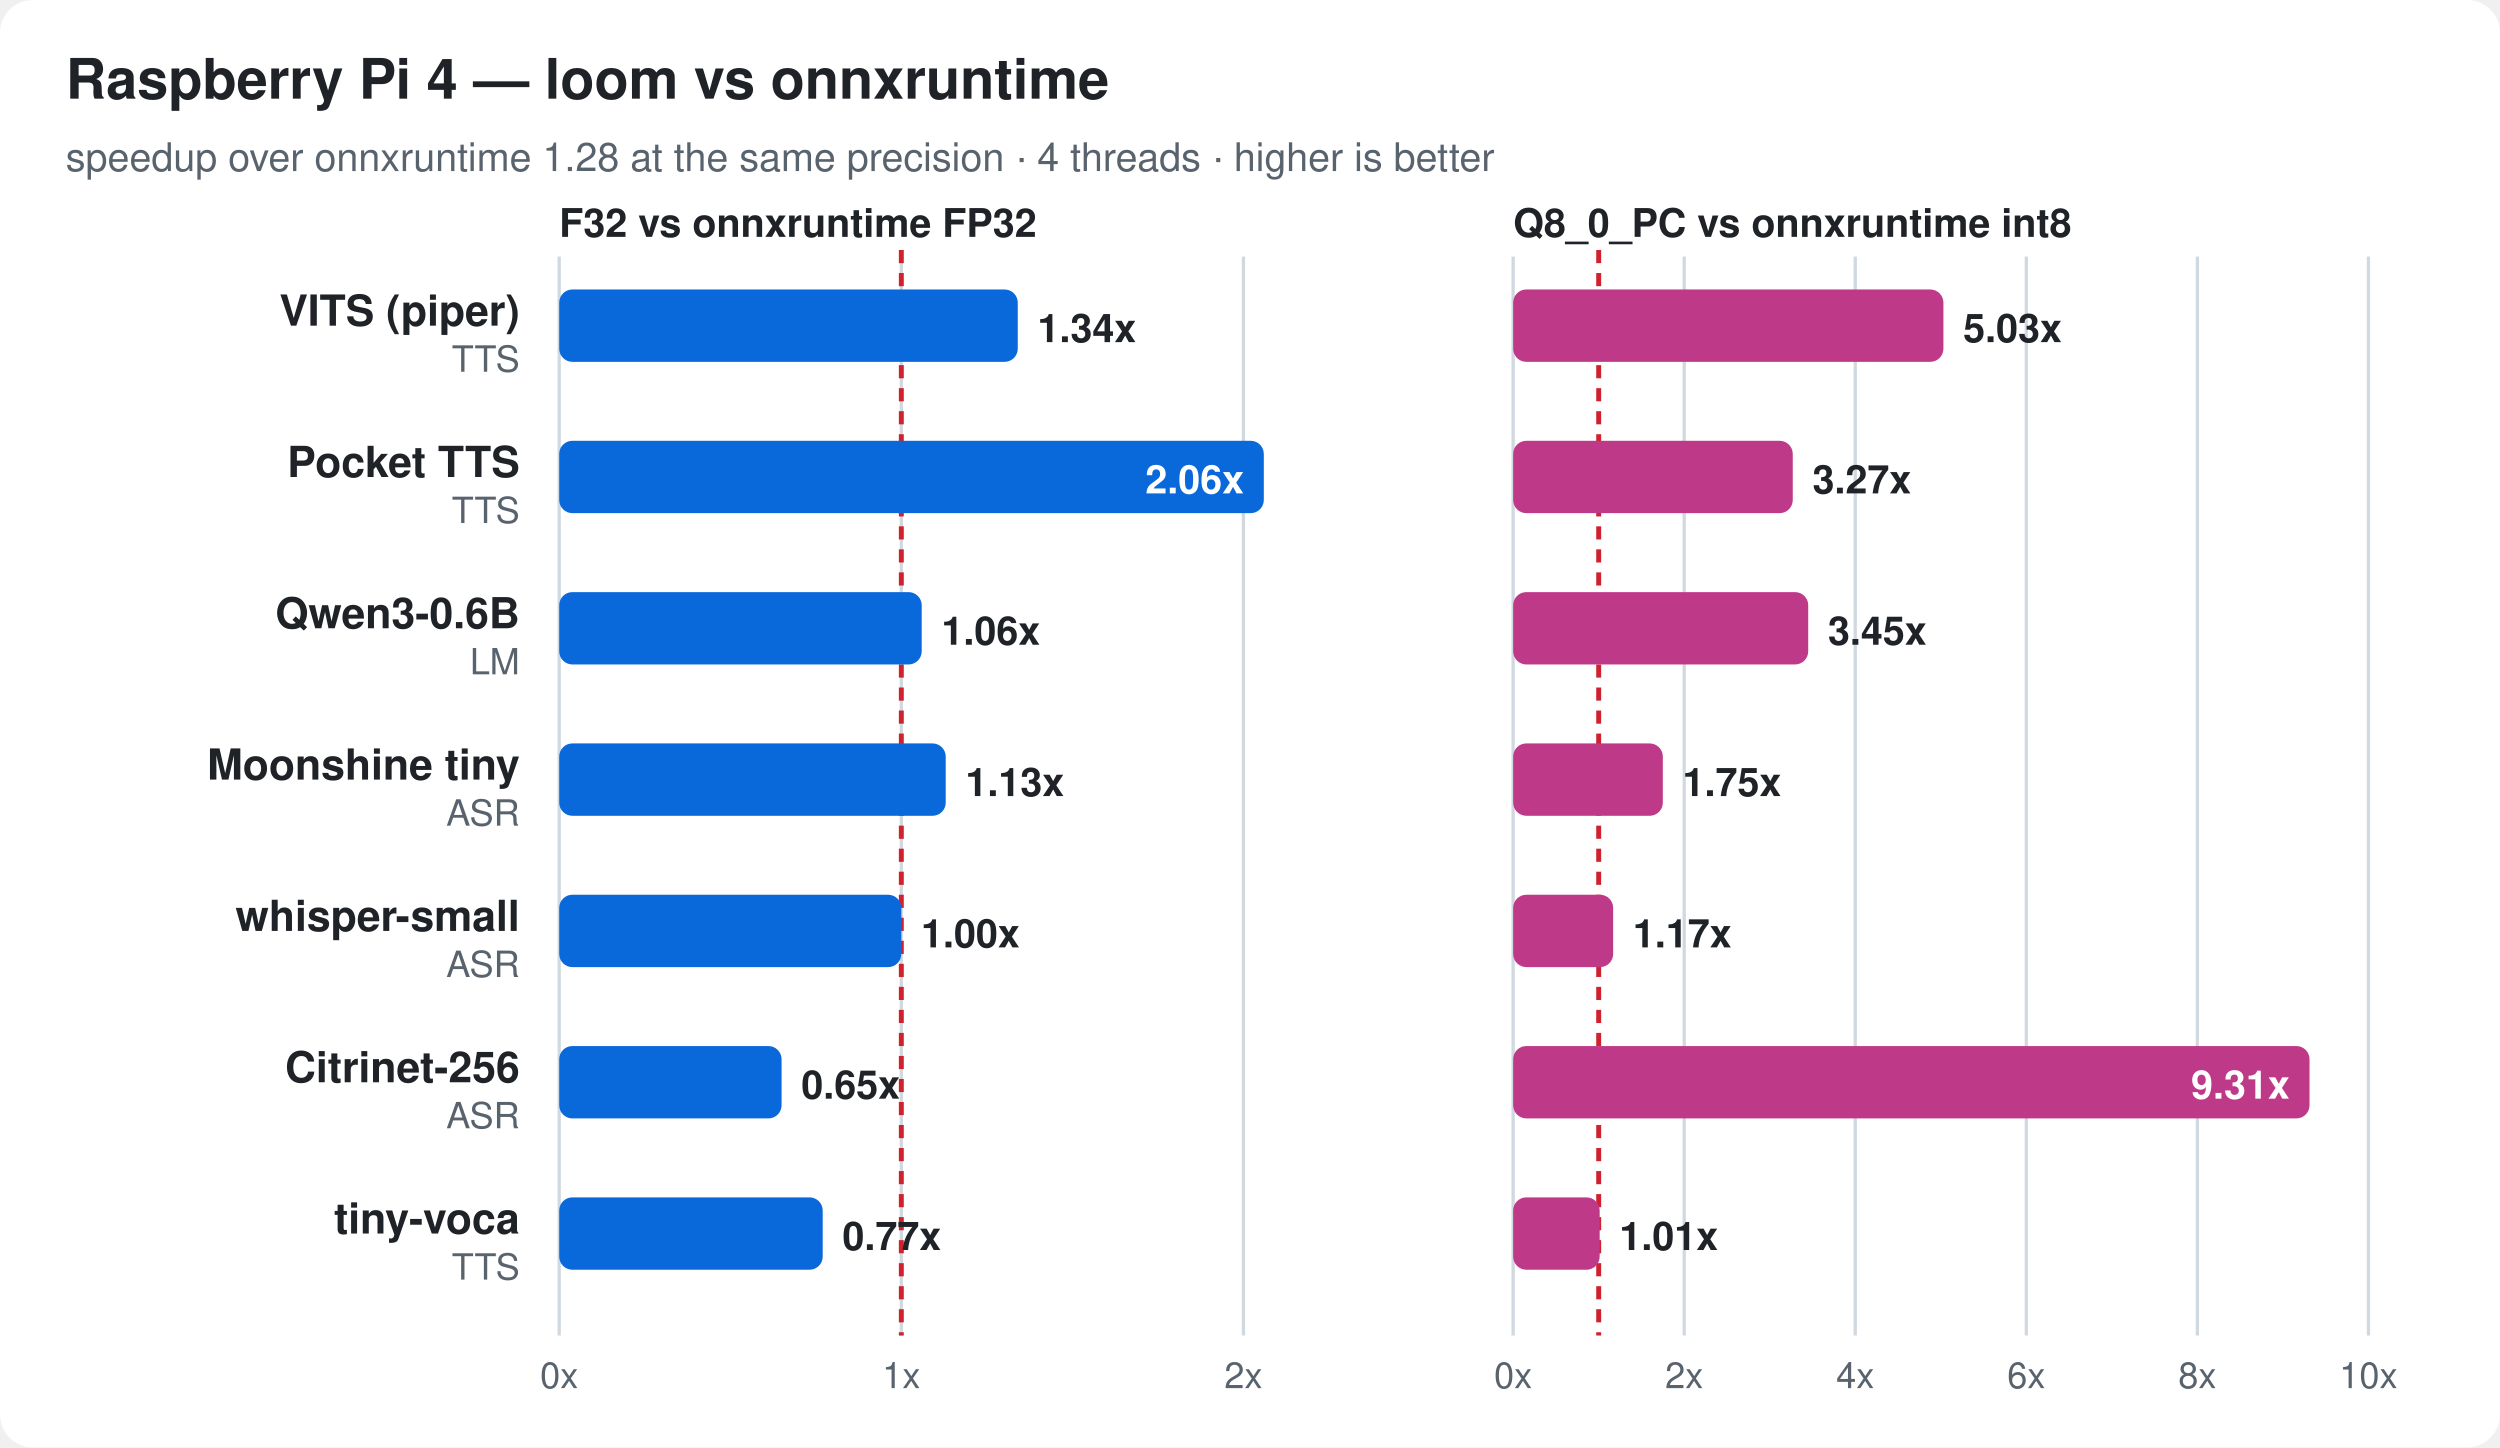
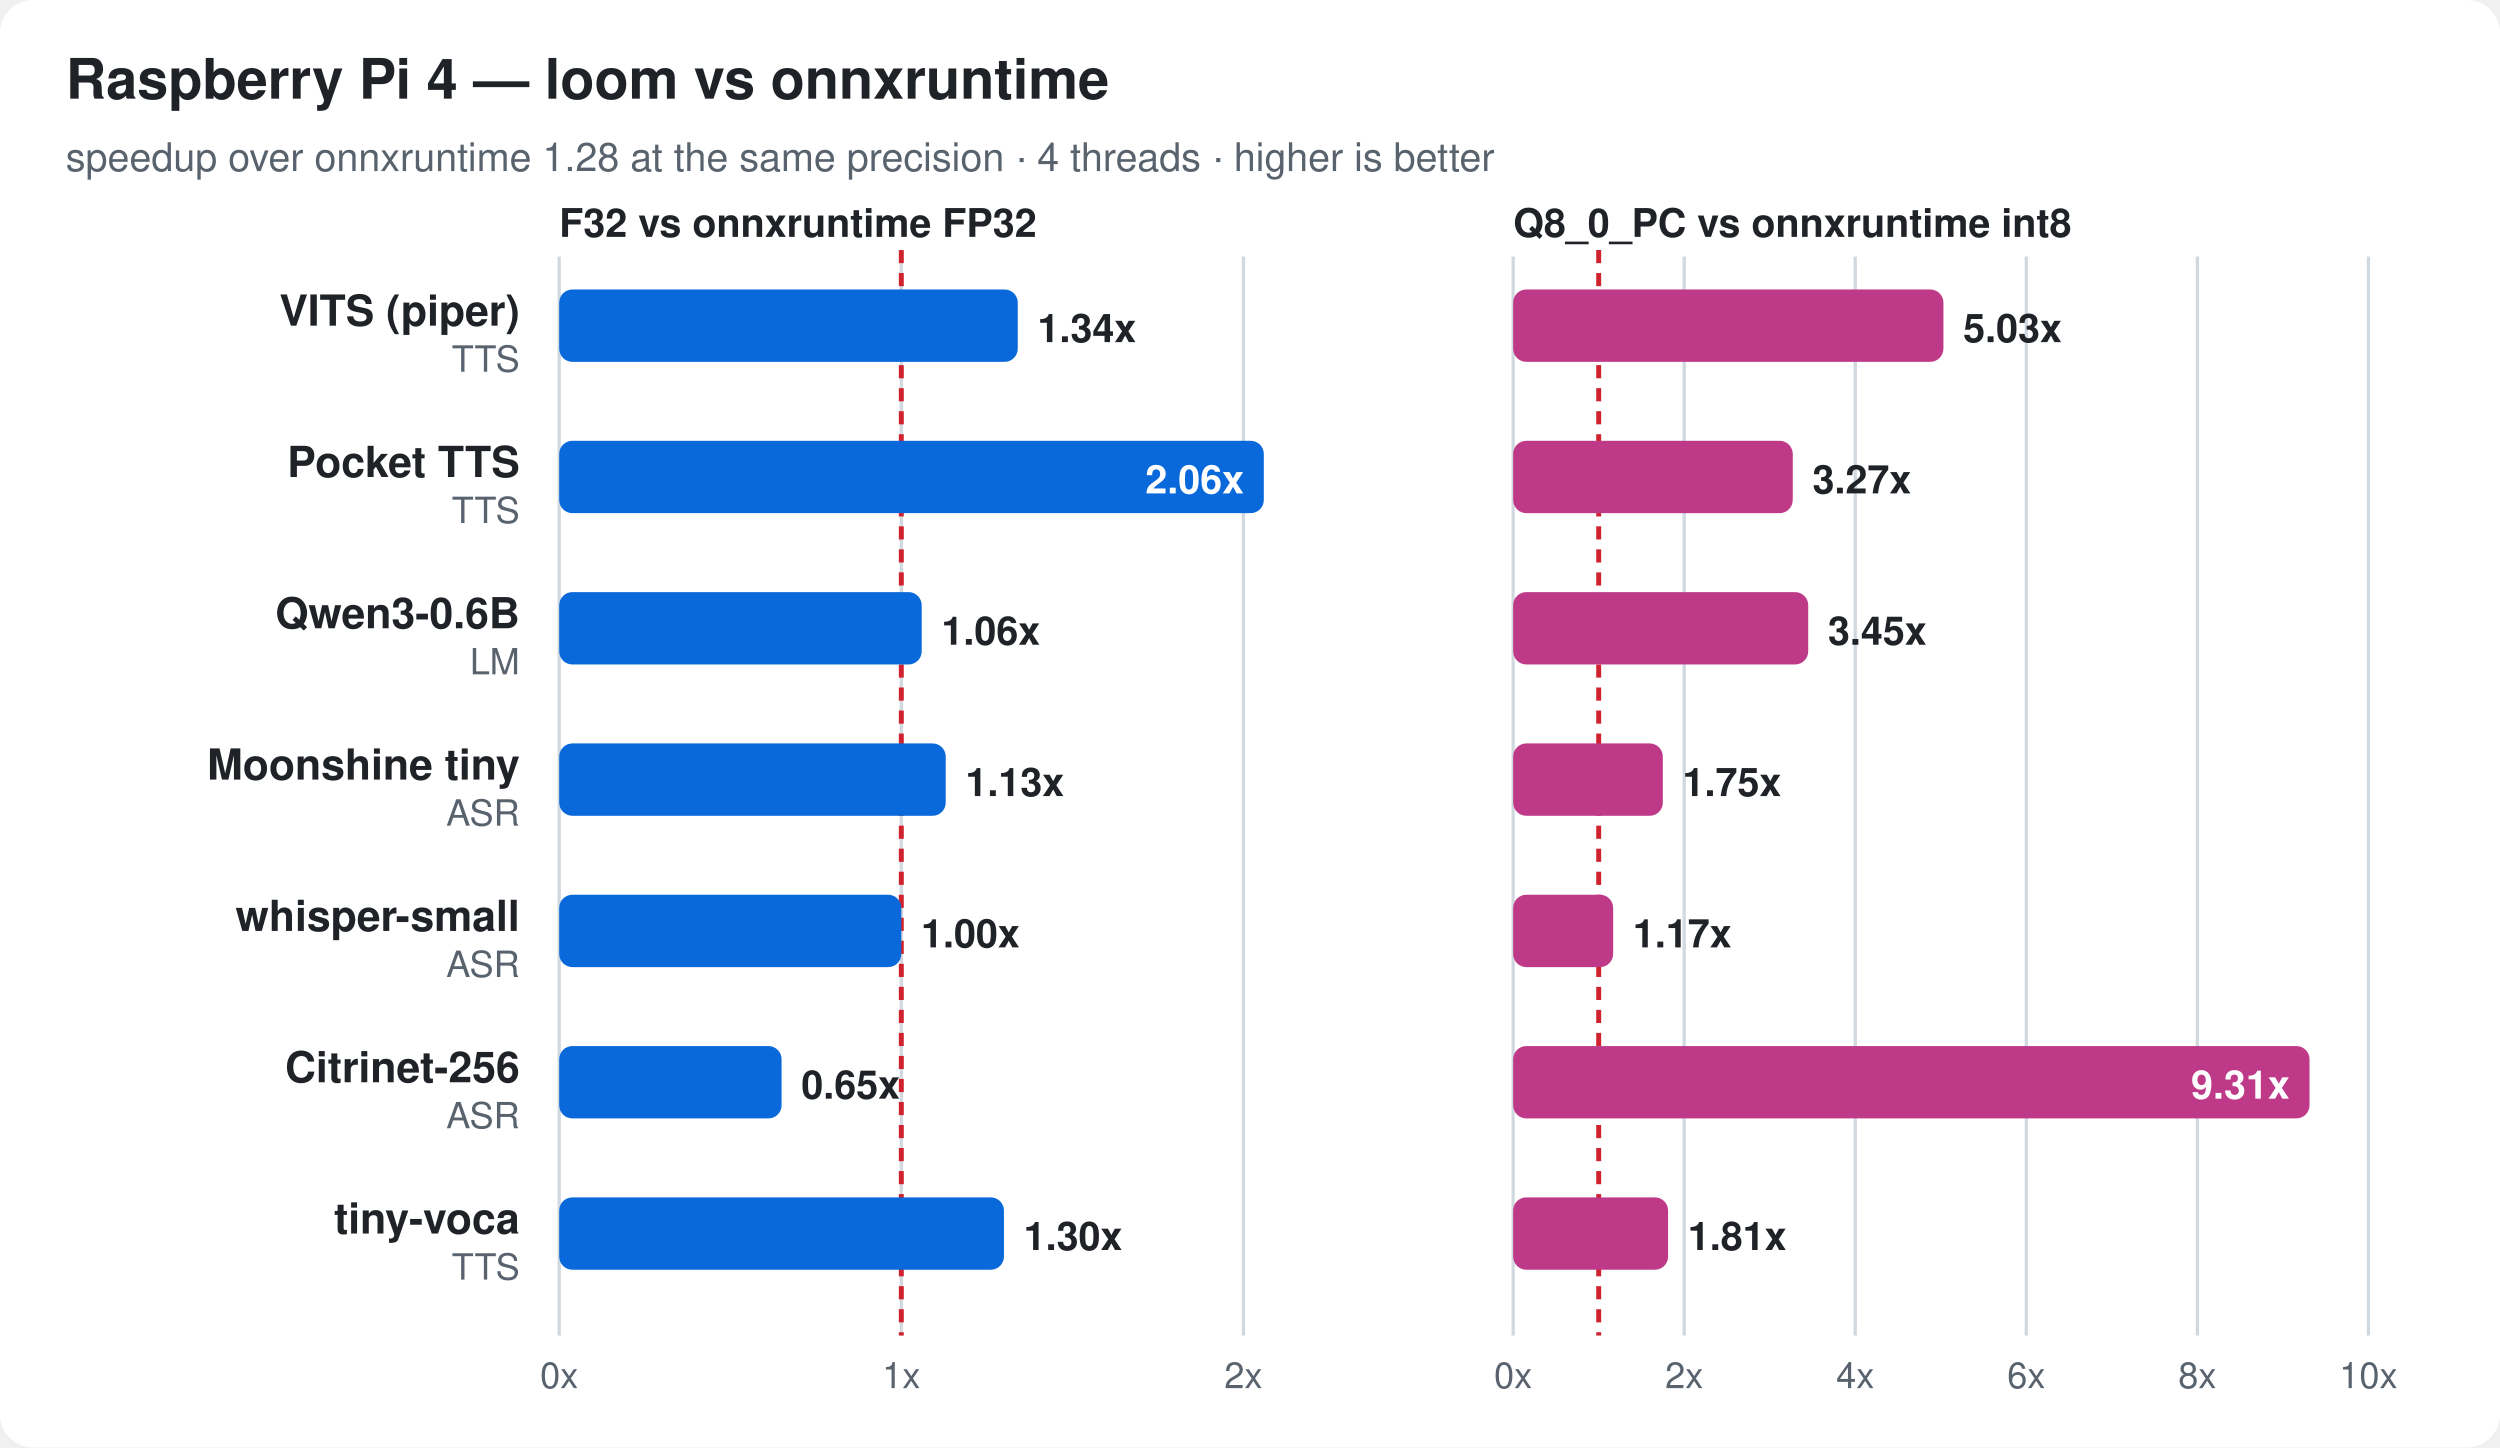
<svg xmlns="http://www.w3.org/2000/svg" width="760" height="440" viewBox="0 0 760 440">
  <rect width="760" height="440" rx="10" fill="#ffffff" />
  <text x="20.0" y="30.0" fill="#1f2328" font-size="17" text-anchor="start" font-weight="600" font-family="-apple-system,BlinkMacSystemFont,'Segoe UI',Helvetica,Arial,sans-serif">Raspberry Pi 4 — loom vs onnxruntime</text>
  <text x="20.0" y="52.0" fill="#59636e" font-size="12" text-anchor="start" font-weight="normal" font-family="-apple-system,BlinkMacSystemFont,'Segoe UI',Helvetica,Arial,sans-serif">speedup over onnxruntime 1.28 at the same precision · 4 threads · higher is better</text>
  <text x="170.0" y="72.0" fill="#1f2328" font-size="12" text-anchor="start" font-weight="600" font-family="-apple-system,BlinkMacSystemFont,'Segoe UI',Helvetica,Arial,sans-serif">F32 vs onnxruntime FP32</text>
  <line x1="170.0" y1="78" x2="170.0" y2="406" stroke="#d1d9e0" stroke-width="1" />
  <text x="170.0" y="422.0" fill="#59636e" font-size="11" text-anchor="middle" font-weight="normal" font-family="-apple-system,BlinkMacSystemFont,'Segoe UI',Helvetica,Arial,sans-serif">0x</text>
  <line x1="274.0" y1="78" x2="274.0" y2="406" stroke="#d1d9e0" stroke-width="1" />
  <text x="274.0" y="422.0" fill="#59636e" font-size="11" text-anchor="middle" font-weight="normal" font-family="-apple-system,BlinkMacSystemFont,'Segoe UI',Helvetica,Arial,sans-serif">1x</text>
  <line x1="378.0" y1="78" x2="378.0" y2="406" stroke="#d1d9e0" stroke-width="1" />
  <text x="378.0" y="422.0" fill="#59636e" font-size="11" text-anchor="middle" font-weight="normal" font-family="-apple-system,BlinkMacSystemFont,'Segoe UI',Helvetica,Arial,sans-serif">2x</text>
  <line x1="274.0" y1="76" x2="274.0" y2="406" stroke="#cf222e" stroke-width="1.5" stroke-dasharray="4 3" />
  <rect x="170.0" y="88.0" width="139.4" height="22" rx="4" fill="#0969da" />
  <text x="315.4" y="104.0" fill="#1f2328" font-size="12" text-anchor="start" font-weight="600" font-family="-apple-system,BlinkMacSystemFont,'Segoe UI',Helvetica,Arial,sans-serif">1.34x</text>
  <rect x="170.0" y="134.0" width="214.2" height="22" rx="4" fill="#0969da" />
  <text x="378.2" y="150.0" fill="#ffffff" font-size="12" text-anchor="end" font-weight="600" font-family="-apple-system,BlinkMacSystemFont,'Segoe UI',Helvetica,Arial,sans-serif">2.06x</text>
  <rect x="170.0" y="180.0" width="110.2" height="22" rx="4" fill="#0969da" />
  <text x="286.2" y="196.0" fill="#1f2328" font-size="12" text-anchor="start" font-weight="600" font-family="-apple-system,BlinkMacSystemFont,'Segoe UI',Helvetica,Arial,sans-serif">1.06x</text>
  <rect x="170.0" y="226.0" width="117.5" height="22" rx="4" fill="#0969da" />
  <text x="293.5" y="242.0" fill="#1f2328" font-size="12" text-anchor="start" font-weight="600" font-family="-apple-system,BlinkMacSystemFont,'Segoe UI',Helvetica,Arial,sans-serif">1.13x</text>
  <rect x="170.0" y="272.0" width="104.0" height="22" rx="4" fill="#0969da" />
  <text x="280.0" y="288.0" fill="#1f2328" font-size="12" text-anchor="start" font-weight="600" font-family="-apple-system,BlinkMacSystemFont,'Segoe UI',Helvetica,Arial,sans-serif">1.00x</text>
  <rect x="170.0" y="318.0" width="67.6" height="22" rx="4" fill="#0969da" />
  <text x="243.6" y="334.0" fill="#1f2328" font-size="12" text-anchor="start" font-weight="600" font-family="-apple-system,BlinkMacSystemFont,'Segoe UI',Helvetica,Arial,sans-serif">0.65x</text>
-   <rect x="170.0" y="364.0" width="80.1" height="22" rx="4" fill="#0969da" />
-   <text x="256.1" y="380.0" fill="#1f2328" font-size="12" text-anchor="start" font-weight="600" font-family="-apple-system,BlinkMacSystemFont,'Segoe UI',Helvetica,Arial,sans-serif">0.77x</text>
+   <rect x="170.0" y="364.0" width="135.2" height="22" rx="4" fill="#0969da" />
+   <text x="311.2" y="380.0" fill="#1f2328" font-size="12" text-anchor="start" font-weight="600" font-family="-apple-system,BlinkMacSystemFont,'Segoe UI',Helvetica,Arial,sans-serif">1.30x</text>
  <text x="460.0" y="72.0" fill="#1f2328" font-size="12" text-anchor="start" font-weight="600" font-family="-apple-system,BlinkMacSystemFont,'Segoe UI',Helvetica,Arial,sans-serif">Q8_0_PC vs onnxruntime int8</text>
  <line x1="460.0" y1="78" x2="460.0" y2="406" stroke="#d1d9e0" stroke-width="1" />
  <text x="460.0" y="422.0" fill="#59636e" font-size="11" text-anchor="middle" font-weight="normal" font-family="-apple-system,BlinkMacSystemFont,'Segoe UI',Helvetica,Arial,sans-serif">0x</text>
  <line x1="512.0" y1="78" x2="512.0" y2="406" stroke="#d1d9e0" stroke-width="1" />
  <text x="512.0" y="422.0" fill="#59636e" font-size="11" text-anchor="middle" font-weight="normal" font-family="-apple-system,BlinkMacSystemFont,'Segoe UI',Helvetica,Arial,sans-serif">2x</text>
  <line x1="564.0" y1="78" x2="564.0" y2="406" stroke="#d1d9e0" stroke-width="1" />
  <text x="564.0" y="422.0" fill="#59636e" font-size="11" text-anchor="middle" font-weight="normal" font-family="-apple-system,BlinkMacSystemFont,'Segoe UI',Helvetica,Arial,sans-serif">4x</text>
  <line x1="616.0" y1="78" x2="616.0" y2="406" stroke="#d1d9e0" stroke-width="1" />
  <text x="616.0" y="422.0" fill="#59636e" font-size="11" text-anchor="middle" font-weight="normal" font-family="-apple-system,BlinkMacSystemFont,'Segoe UI',Helvetica,Arial,sans-serif">6x</text>
  <line x1="668.0" y1="78" x2="668.0" y2="406" stroke="#d1d9e0" stroke-width="1" />
  <text x="668.0" y="422.0" fill="#59636e" font-size="11" text-anchor="middle" font-weight="normal" font-family="-apple-system,BlinkMacSystemFont,'Segoe UI',Helvetica,Arial,sans-serif">8x</text>
  <line x1="720.0" y1="78" x2="720.0" y2="406" stroke="#d1d9e0" stroke-width="1" />
  <text x="720.0" y="422.0" fill="#59636e" font-size="11" text-anchor="middle" font-weight="normal" font-family="-apple-system,BlinkMacSystemFont,'Segoe UI',Helvetica,Arial,sans-serif">10x</text>
  <line x1="486.0" y1="76" x2="486.0" y2="406" stroke="#cf222e" stroke-width="1.5" stroke-dasharray="4 3" />
  <rect x="460.0" y="88.0" width="130.8" height="22" rx="4" fill="#bf3989" />
  <text x="596.8" y="104.0" fill="#1f2328" font-size="12" text-anchor="start" font-weight="600" font-family="-apple-system,BlinkMacSystemFont,'Segoe UI',Helvetica,Arial,sans-serif">5.03x</text>
  <rect x="460.0" y="134.0" width="85.0" height="22" rx="4" fill="#bf3989" />
  <text x="551.0" y="150.0" fill="#1f2328" font-size="12" text-anchor="start" font-weight="600" font-family="-apple-system,BlinkMacSystemFont,'Segoe UI',Helvetica,Arial,sans-serif">3.27x</text>
  <rect x="460.0" y="180.0" width="89.7" height="22" rx="4" fill="#bf3989" />
  <text x="555.7" y="196.0" fill="#1f2328" font-size="12" text-anchor="start" font-weight="600" font-family="-apple-system,BlinkMacSystemFont,'Segoe UI',Helvetica,Arial,sans-serif">3.45x</text>
  <rect x="460.0" y="226.0" width="45.5" height="22" rx="4" fill="#bf3989" />
  <text x="511.5" y="242.0" fill="#1f2328" font-size="12" text-anchor="start" font-weight="600" font-family="-apple-system,BlinkMacSystemFont,'Segoe UI',Helvetica,Arial,sans-serif">1.75x</text>
  <rect x="460.0" y="272.0" width="30.4" height="22" rx="4" fill="#bf3989" />
  <text x="496.4" y="288.0" fill="#1f2328" font-size="12" text-anchor="start" font-weight="600" font-family="-apple-system,BlinkMacSystemFont,'Segoe UI',Helvetica,Arial,sans-serif">1.17x</text>
  <rect x="460.0" y="318.0" width="242.1" height="22" rx="4" fill="#bf3989" />
  <text x="696.1" y="334.0" fill="#ffffff" font-size="12" text-anchor="end" font-weight="600" font-family="-apple-system,BlinkMacSystemFont,'Segoe UI',Helvetica,Arial,sans-serif">9.31x</text>
-   <rect x="460.0" y="364.0" width="26.3" height="22" rx="4" fill="#bf3989" />
-   <text x="492.3" y="380.0" fill="#1f2328" font-size="12" text-anchor="start" font-weight="600" font-family="-apple-system,BlinkMacSystemFont,'Segoe UI',Helvetica,Arial,sans-serif">1.01x</text>
+   <rect x="460.0" y="364.0" width="47.1" height="22" rx="4" fill="#bf3989" />
+   <text x="513.1" y="380.0" fill="#1f2328" font-size="12" text-anchor="start" font-weight="600" font-family="-apple-system,BlinkMacSystemFont,'Segoe UI',Helvetica,Arial,sans-serif">1.81x</text>
  <text x="158.0" y="99.0" fill="#1f2328" font-size="13" text-anchor="end" font-weight="600" font-family="-apple-system,BlinkMacSystemFont,'Segoe UI',Helvetica,Arial,sans-serif">VITS (piper)</text>
  <text x="158.0" y="113.0" fill="#59636e" font-size="11" text-anchor="end" font-weight="normal" font-family="-apple-system,BlinkMacSystemFont,'Segoe UI',Helvetica,Arial,sans-serif">TTS</text>
  <text x="158.0" y="145.0" fill="#1f2328" font-size="13" text-anchor="end" font-weight="600" font-family="-apple-system,BlinkMacSystemFont,'Segoe UI',Helvetica,Arial,sans-serif">Pocket TTS</text>
  <text x="158.0" y="159.0" fill="#59636e" font-size="11" text-anchor="end" font-weight="normal" font-family="-apple-system,BlinkMacSystemFont,'Segoe UI',Helvetica,Arial,sans-serif">TTS</text>
  <text x="158.0" y="191.0" fill="#1f2328" font-size="13" text-anchor="end" font-weight="600" font-family="-apple-system,BlinkMacSystemFont,'Segoe UI',Helvetica,Arial,sans-serif">Qwen3-0.6B</text>
  <text x="158.0" y="205.0" fill="#59636e" font-size="11" text-anchor="end" font-weight="normal" font-family="-apple-system,BlinkMacSystemFont,'Segoe UI',Helvetica,Arial,sans-serif">LM</text>
  <text x="158.0" y="237.0" fill="#1f2328" font-size="13" text-anchor="end" font-weight="600" font-family="-apple-system,BlinkMacSystemFont,'Segoe UI',Helvetica,Arial,sans-serif">Moonshine tiny</text>
  <text x="158.0" y="251.0" fill="#59636e" font-size="11" text-anchor="end" font-weight="normal" font-family="-apple-system,BlinkMacSystemFont,'Segoe UI',Helvetica,Arial,sans-serif">ASR</text>
  <text x="158.0" y="283.0" fill="#1f2328" font-size="13" text-anchor="end" font-weight="600" font-family="-apple-system,BlinkMacSystemFont,'Segoe UI',Helvetica,Arial,sans-serif">whisper-small</text>
  <text x="158.0" y="297.0" fill="#59636e" font-size="11" text-anchor="end" font-weight="normal" font-family="-apple-system,BlinkMacSystemFont,'Segoe UI',Helvetica,Arial,sans-serif">ASR</text>
  <text x="158.0" y="329.0" fill="#1f2328" font-size="13" text-anchor="end" font-weight="600" font-family="-apple-system,BlinkMacSystemFont,'Segoe UI',Helvetica,Arial,sans-serif">Citrinet-256</text>
  <text x="158.0" y="343.0" fill="#59636e" font-size="11" text-anchor="end" font-weight="normal" font-family="-apple-system,BlinkMacSystemFont,'Segoe UI',Helvetica,Arial,sans-serif">ASR</text>
  <text x="158.0" y="375.0" fill="#1f2328" font-size="13" text-anchor="end" font-weight="600" font-family="-apple-system,BlinkMacSystemFont,'Segoe UI',Helvetica,Arial,sans-serif">tiny-voca</text>
  <text x="158.0" y="389.0" fill="#59636e" font-size="11" text-anchor="end" font-weight="normal" font-family="-apple-system,BlinkMacSystemFont,'Segoe UI',Helvetica,Arial,sans-serif">TTS</text>
</svg>
